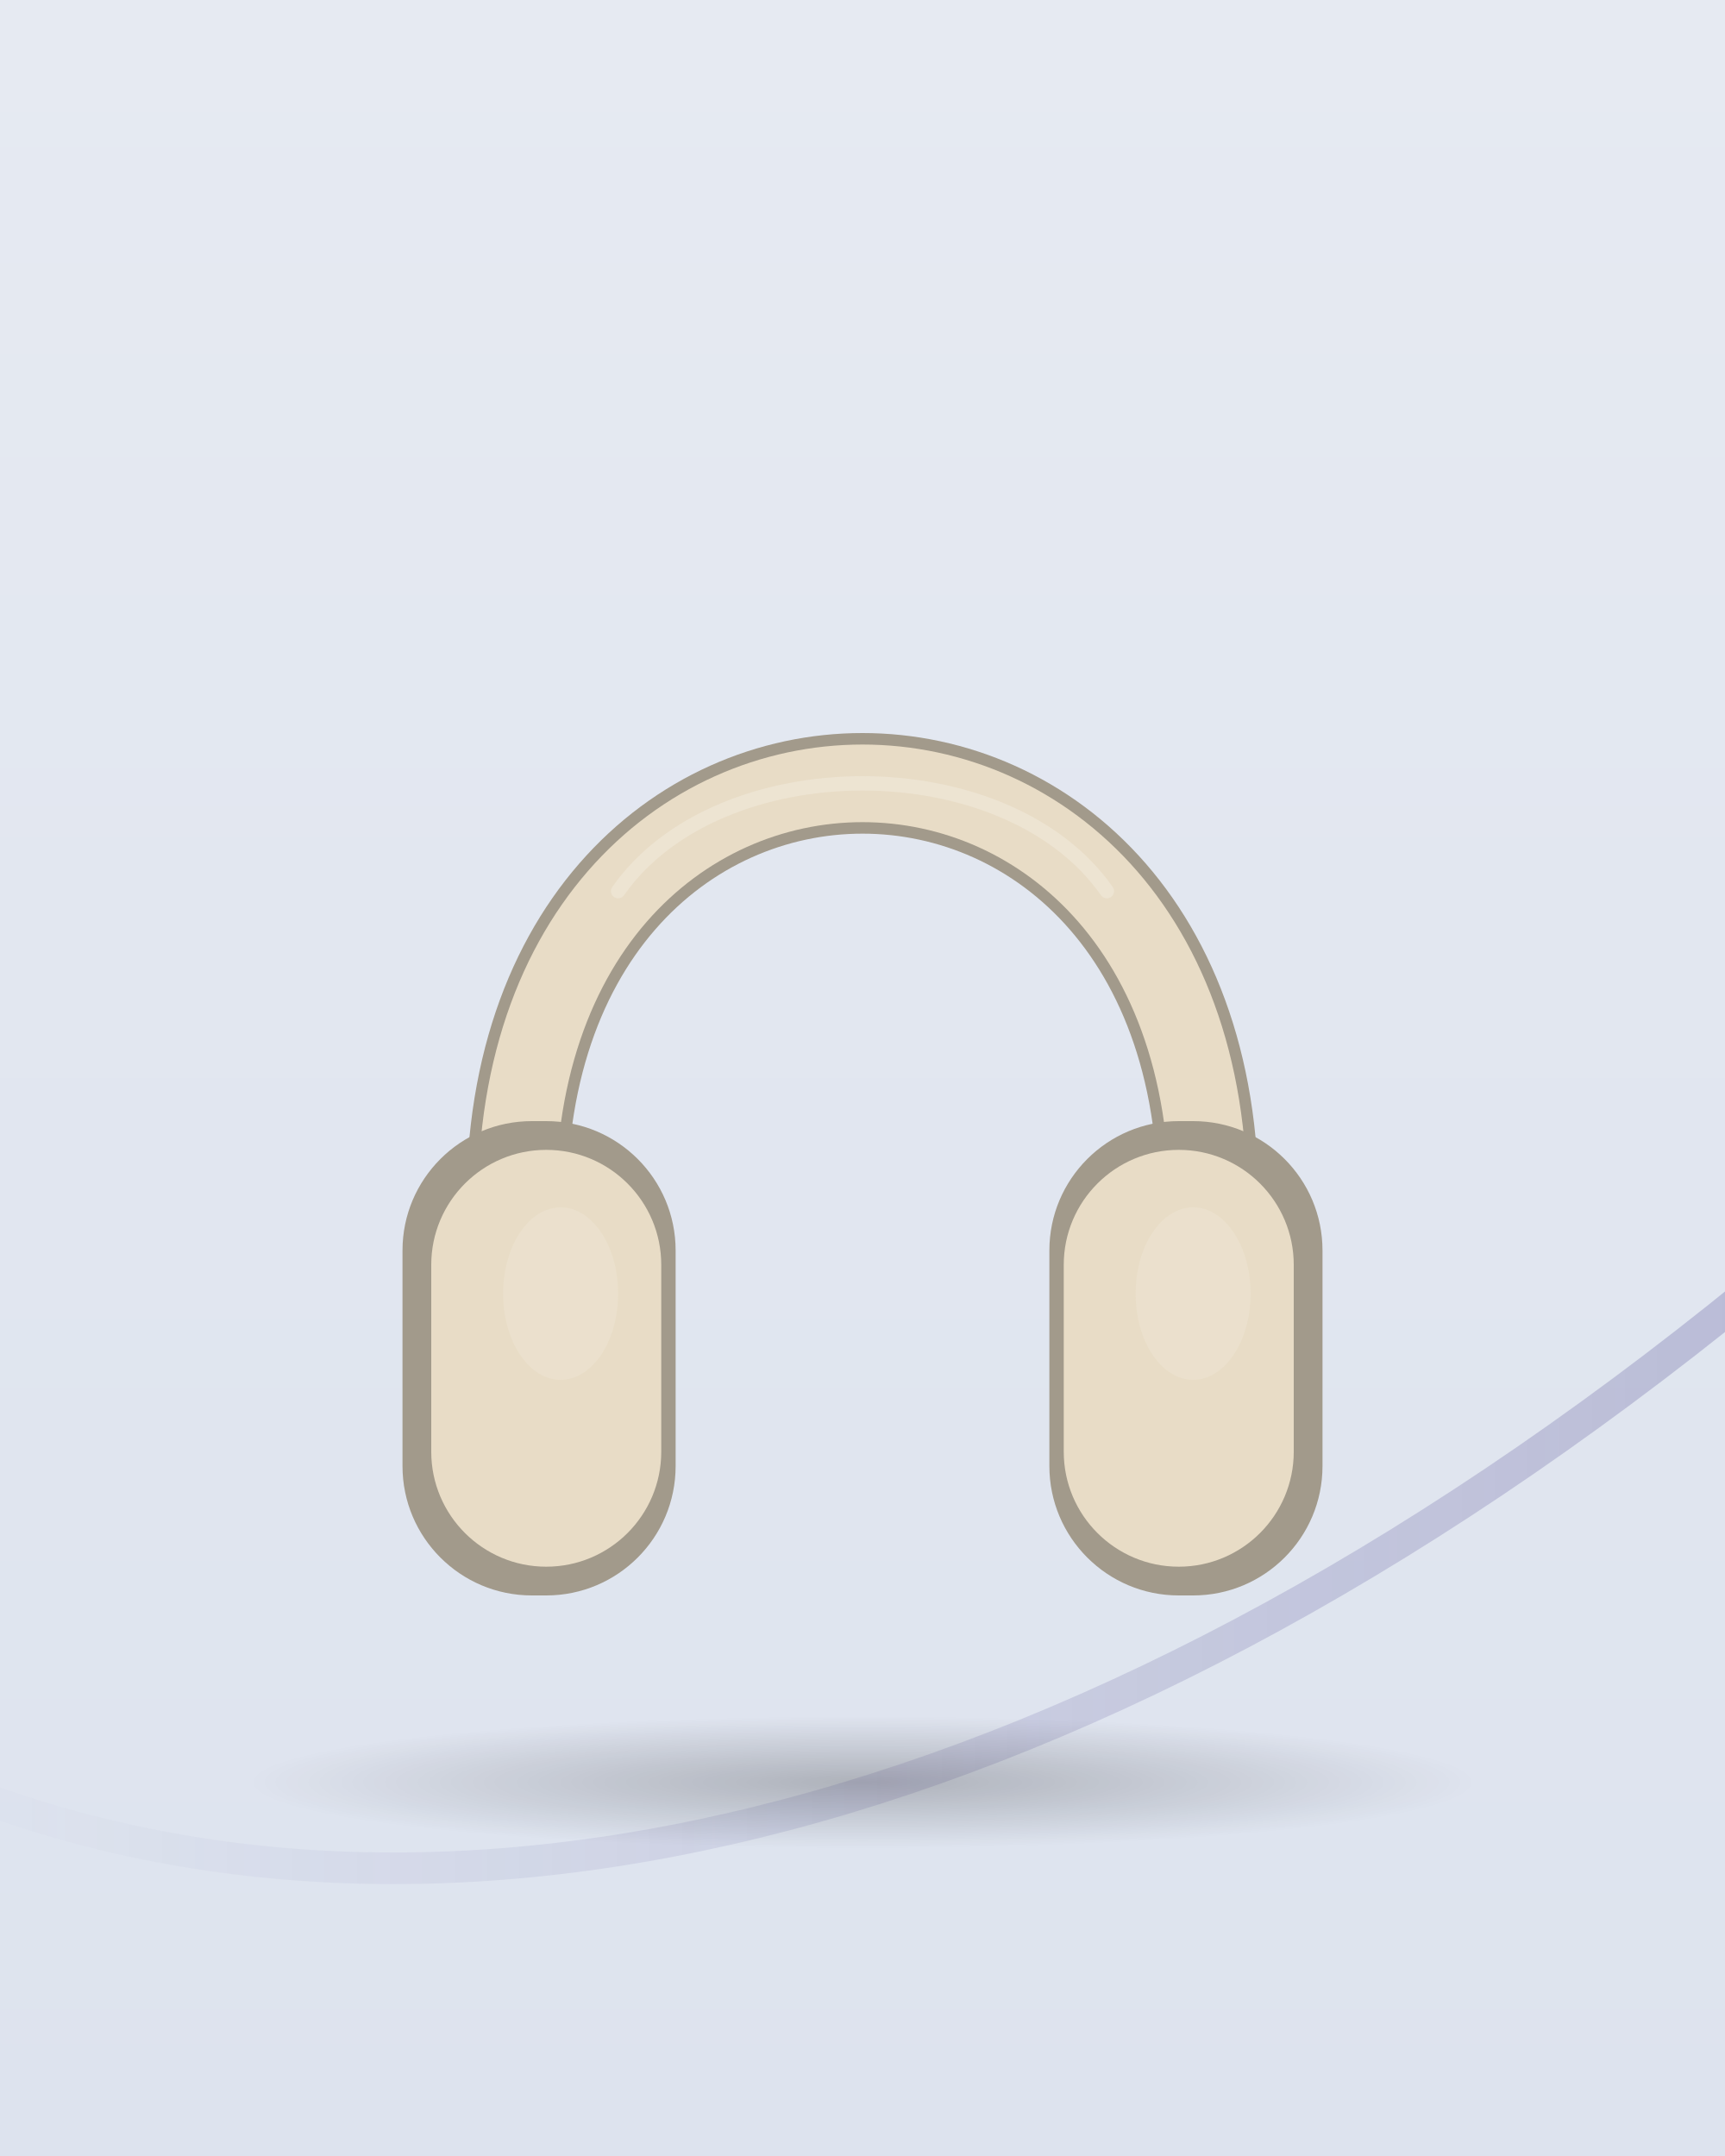
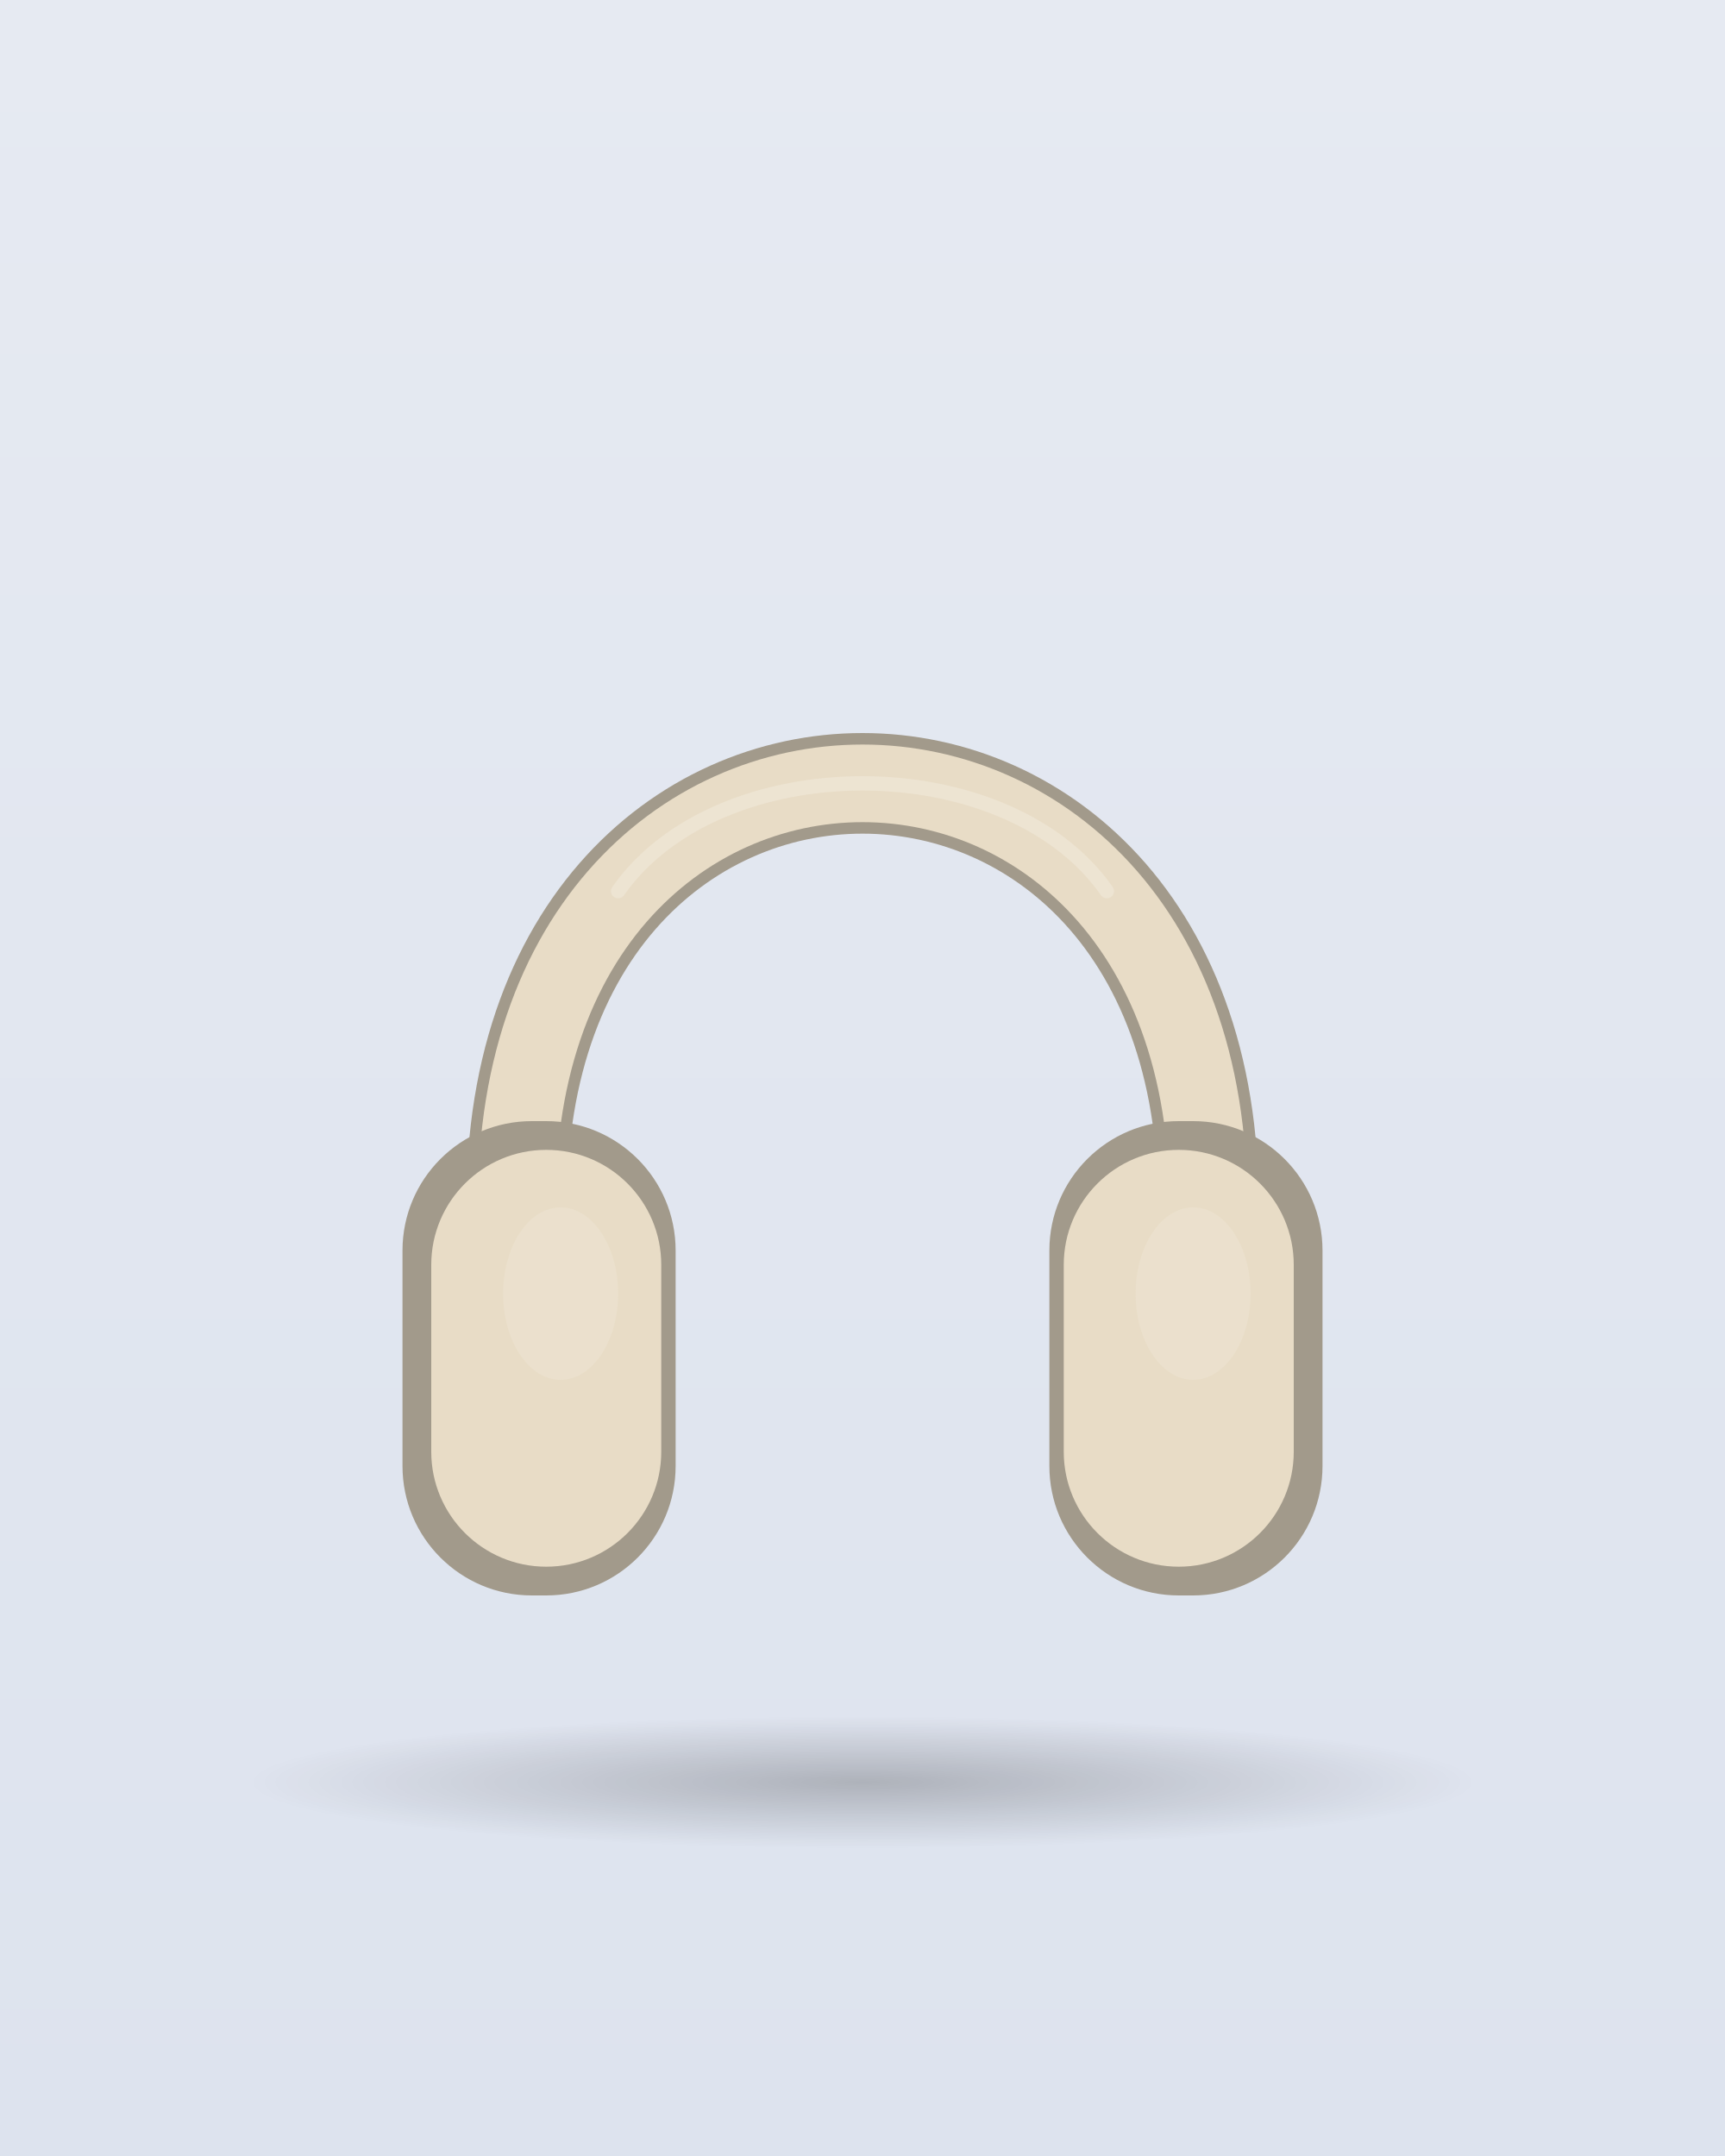
<svg xmlns="http://www.w3.org/2000/svg" viewBox="0 0 1200 1500" width="1200" height="1500">
  <defs>
    <linearGradient id="bg" x1="0" y1="0" x2="0" y2="1">
      <stop offset="0" stop-color="#e6eaf2" />
      <stop offset="1" stop-color="#DDE3EE" />
    </linearGradient>
    <radialGradient id="floor" cx="0.5" cy="0.5" r="0.5">
      <stop offset="0" stop-color="#000" stop-opacity="0.22" />
      <stop offset="1" stop-color="#000" stop-opacity="0" />
    </radialGradient>
    <linearGradient id="rib" x1="0" y1="0" x2="1" y2="0">
      <stop offset="0" stop-color="#31277F" stop-opacity="0" />
      <stop offset="1" stop-color="#31277F" stop-opacity="0.22" />
    </linearGradient>
  </defs>
  <rect width="1200" height="1500" fill="url(#bg)" />
-   <path d="M-40 1240 C 300 1380, 760 1280, 1240 880" fill="none" stroke="url(#rib)" stroke-width="22" stroke-linecap="round" />
  <ellipse cx="600" cy="1240" rx="430" ry="46" fill="url(#floor)" />
  <g transform="translate(240 260)">
    <path d="M120 600 C 100 180, 620 180, 600 600" fill="none" stroke="#a29a8b" stroke-width="70" stroke-linecap="round" />
    <path d="M120 600 C 100 180, 620 180, 600 600" fill="none" stroke="#E8DCC6" stroke-width="54" stroke-linecap="round" />
    <path d="M190 360 C 260 260, 460 260, 530 360" fill="none" stroke="#efe7d7" stroke-width="10" stroke-linecap="round" opacity="0.7" />
    <rect x="40" y="520" width="190" height="330" rx="90" fill="#a29a8b" />
    <rect x="60" y="540" width="160" height="290" rx="80" fill="#E8DCC6" />
    <rect x="490" y="520" width="190" height="330" rx="90" fill="#a29a8b" />
    <rect x="500" y="540" width="160" height="290" rx="80" fill="#E8DCC6" />
    <ellipse cx="150" cy="640" rx="40" ry="60" fill="#efe7d7" opacity="0.4" />
    <ellipse cx="590" cy="640" rx="40" ry="60" fill="#efe7d7" opacity="0.4" />
  </g>
</svg>
